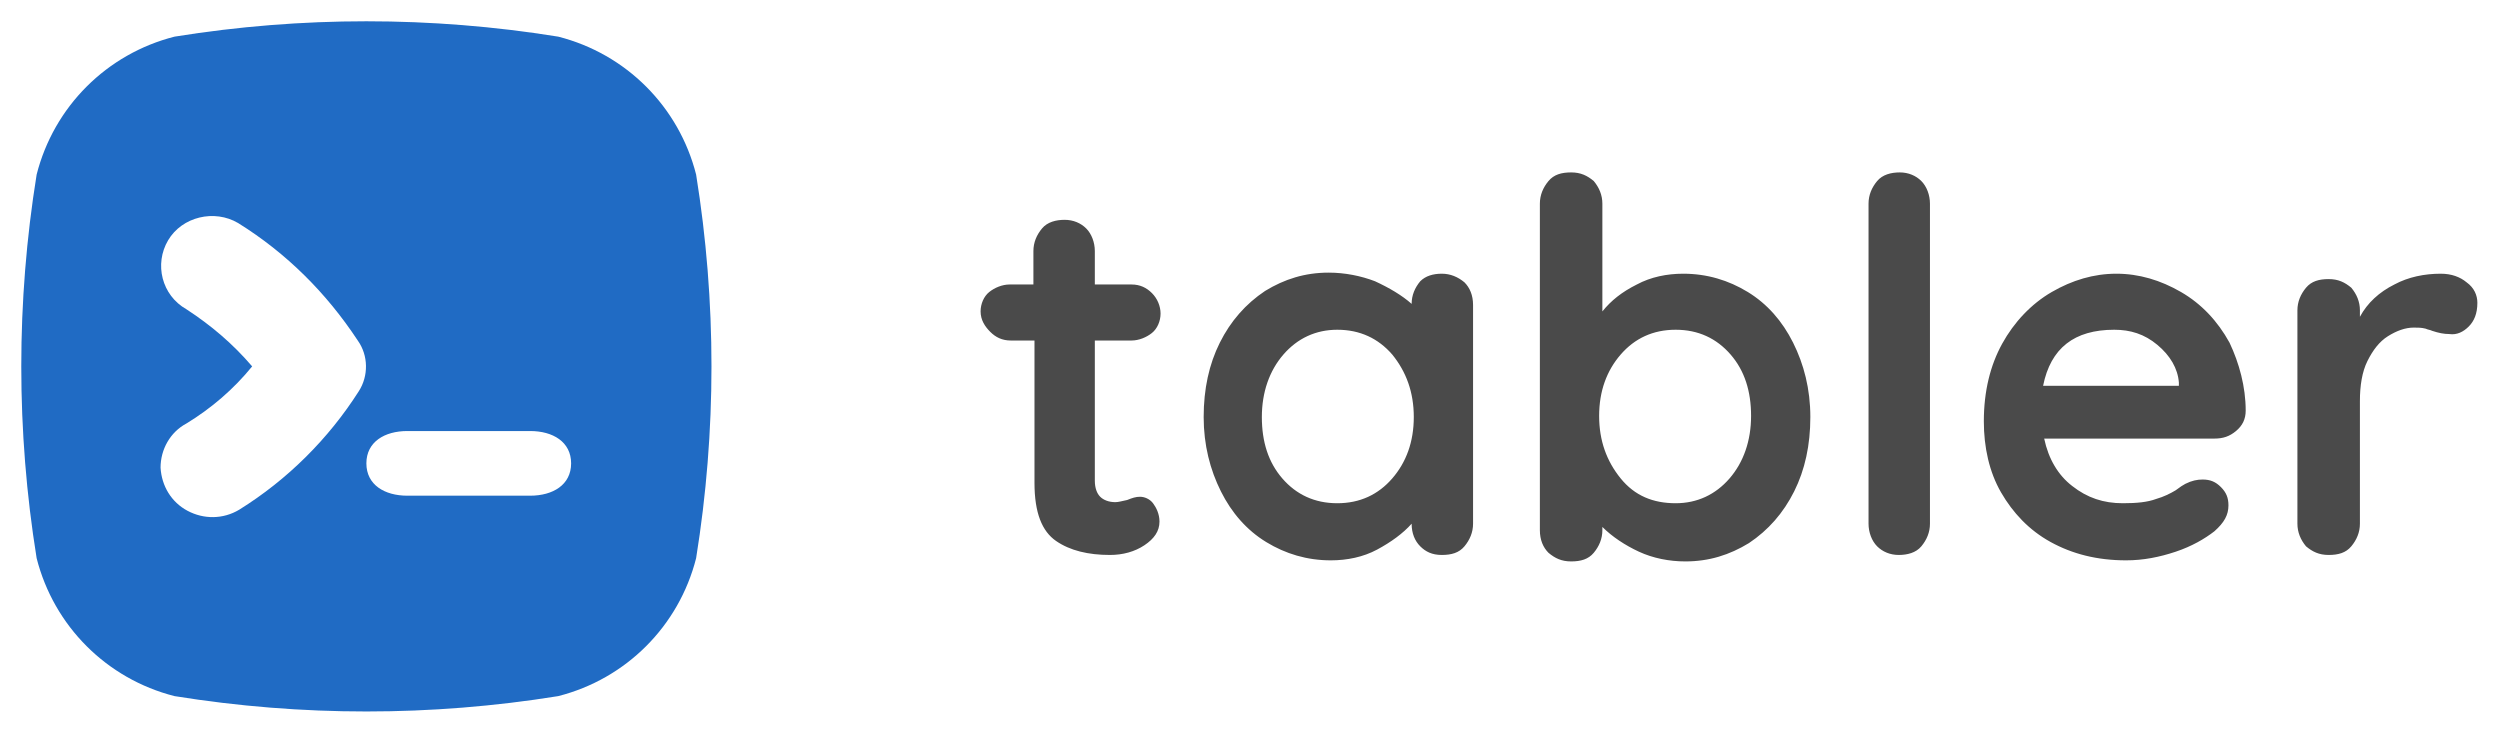
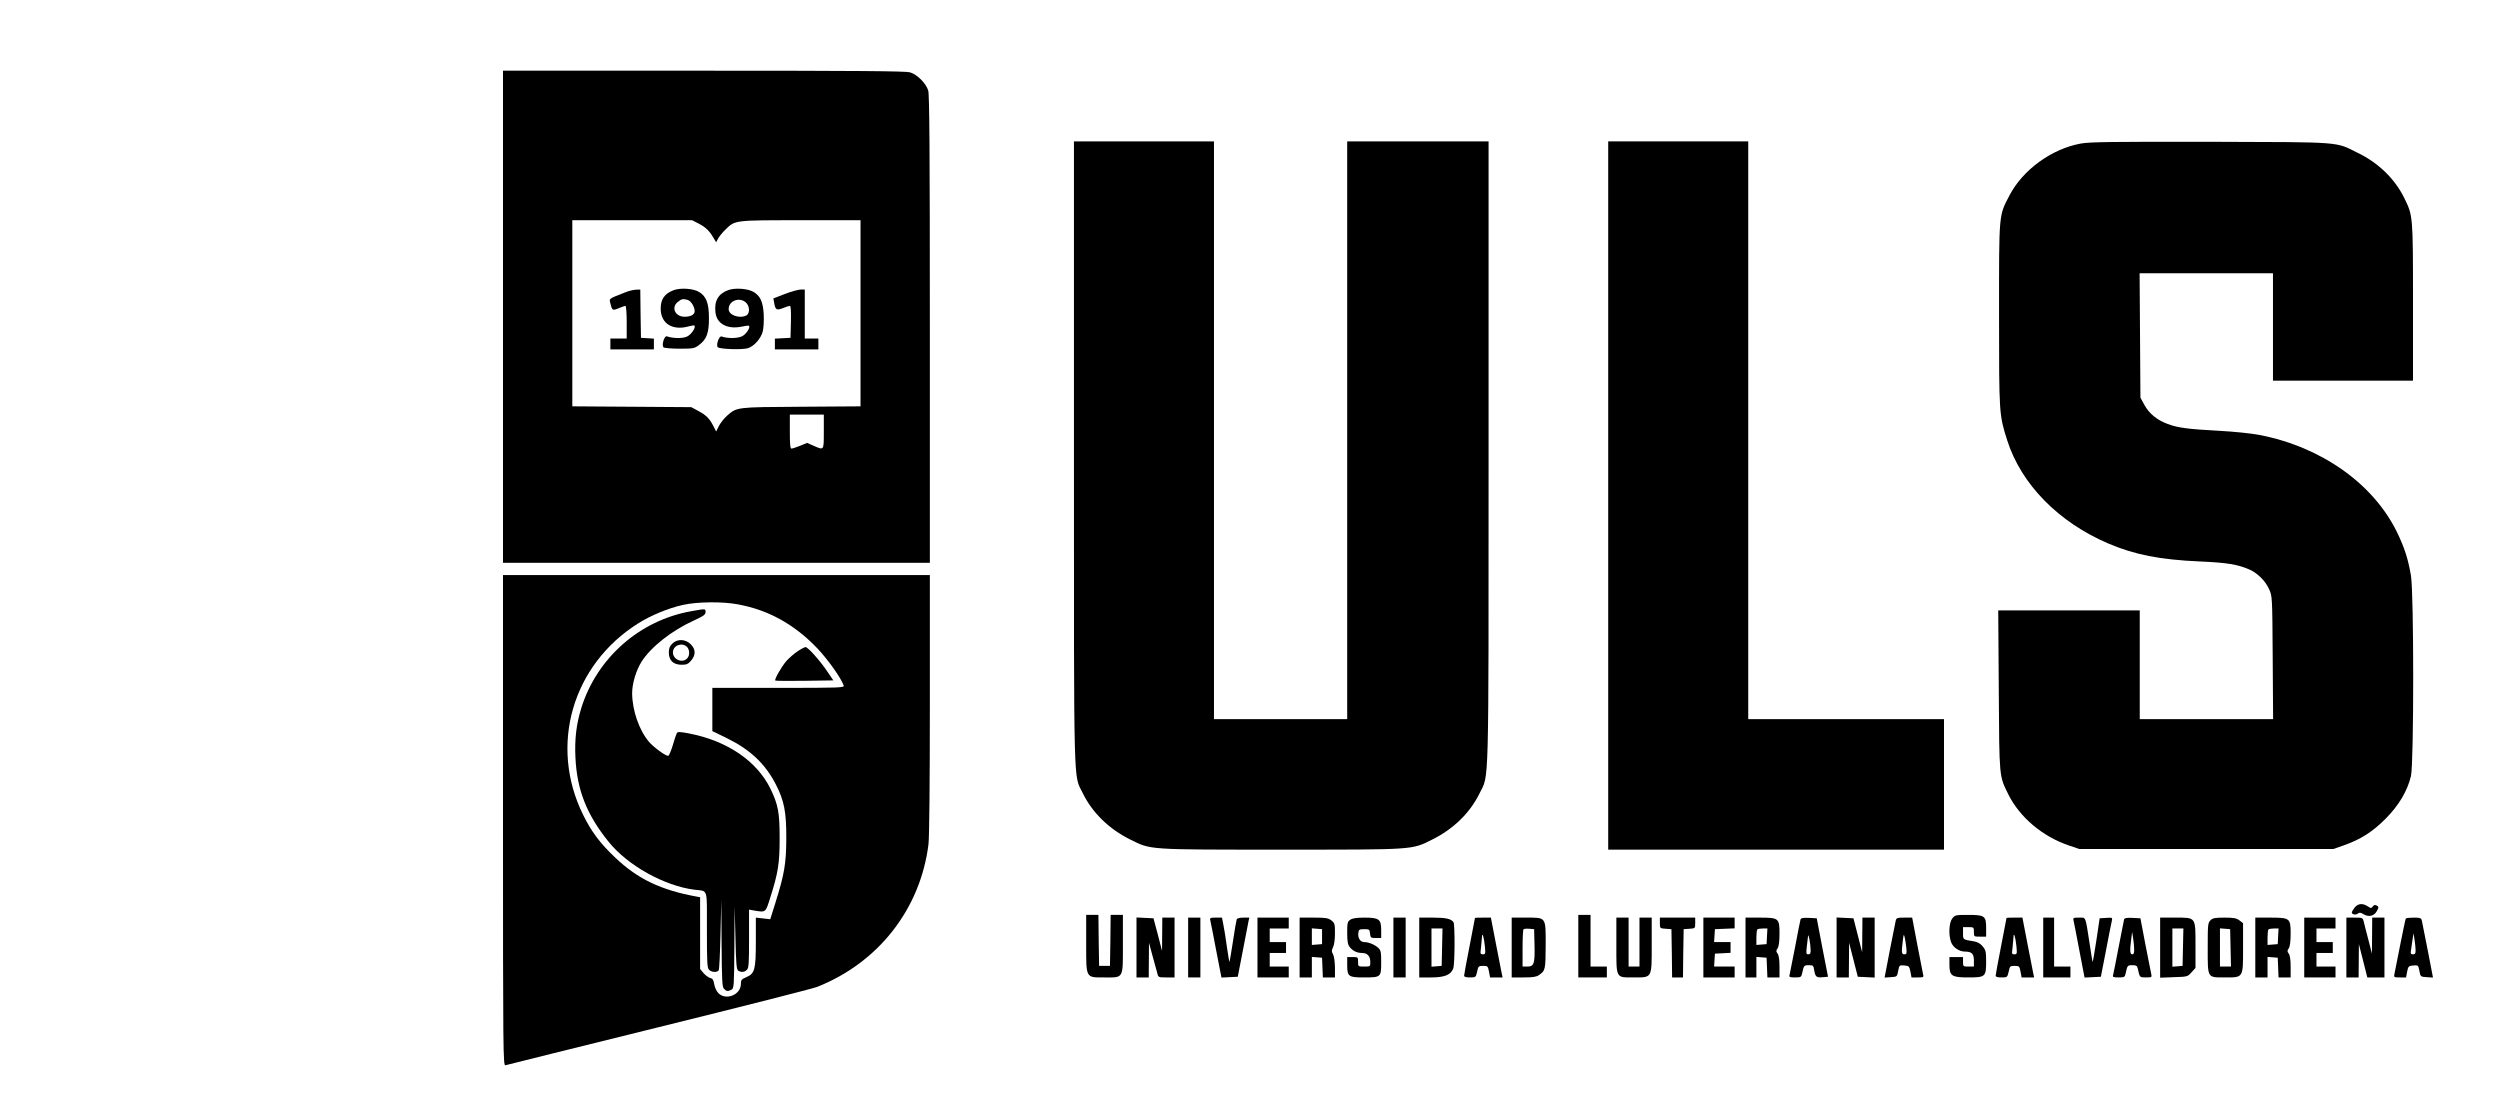
- <svg xmlns="http://www.w3.org/2000/svg" viewBox="0 0 232 68">
-   <path d="M64.6 16.2C63 9.9 58.1 5 51.8 3.4 40 1.5 28 1.5 16.2 3.4 9.9 5 5 9.9 3.4 16.2 1.5 28 1.5 40 3.4 51.8 5 58.1 9.9 63 16.2 64.6c11.8 1.9 23.8 1.9 35.6 0C58.1 63 63 58.1 64.6 51.8c1.9-11.8 1.9-23.8 0-35.6zM33.3 36.3c-2.8 4.4-6.6 8.2-11.1 11-1.5.9-3.3.9-4.8.1s-2.4-2.3-2.5-4c0-1.7.9-3.3 2.4-4.1 2.3-1.4 4.4-3.2 6.1-5.3-1.8-2.1-3.8-3.8-6.1-5.3-2.3-1.3-3-4.2-1.7-6.4s4.3-2.9 6.5-1.6c4.5 2.8 8.2 6.5 11.1 10.9 1 1.4 1 3.3.1 4.7zM49.2 46H37.8c-2.1 0-3.8-1-3.8-3s1.7-3 3.8-3h11.4c2.1 0 3.8 1 3.8 3s-1.7 3-3.8 3z" fill="#206bc4" />
-   <path d="M105.8 46.1c.4 0 .9.2 1.2.6s.6 1 .6 1.7c0 .9-.5 1.6-1.4 2.2s-2 .9-3.2.9c-2 0-3.7-.4-5-1.3s-2-2.6-2-5.4V31.6h-2.2c-.8 0-1.4-.3-1.9-.8s-.9-1.1-.9-1.9c0-.7.3-1.4.8-1.8s1.2-.7 1.9-.7h2.2v-3.1c0-.8.3-1.5.8-2.1s1.3-.8 2.1-.8 1.5.3 2 .8.8 1.3.8 2.1v3.1h3.4c.8 0 1.4.3 1.9.8s.8 1.2.8 1.9-.3 1.4-.8 1.8-1.2.7-1.9.7h-3.4v13c0 .7.2 1.2.5 1.5s.8.5 1.4.5c.3 0 .6-.1 1.1-.2.5-.2.8-.3 1.2-.3zm28-20.7c.8 0 1.5.3 2.1.8.5.5.8 1.2.8 2.1v20.3c0 .8-.3 1.5-.8 2.1-.5.6-1.2.8-2.1.8s-1.5-.3-2-.8-.8-1.2-.8-2.1c-.8.9-1.9 1.7-3.2 2.4-1.3.7-2.8 1-4.3 1-2.2 0-4.2-.6-6-1.7-1.8-1.1-3.2-2.7-4.2-4.7s-1.6-4.3-1.6-6.9c0-2.6.5-4.9 1.5-6.9s2.4-3.6 4.2-4.8c1.8-1.1 3.7-1.7 5.9-1.7 1.5 0 3 .3 4.3.8 1.3.6 2.5 1.3 3.4 2.1 0-.8.3-1.5.8-2.1.5-.5 1.2-.7 2-.7zm-9.7 21.3c2.1 0 3.8-.8 5.1-2.3s2-3.4 2-5.7-.7-4.2-2-5.8c-1.3-1.5-3-2.3-5.1-2.3-2 0-3.7.8-5 2.3-1.3 1.5-2 3.5-2 5.8s.6 4.2 1.9 5.7 3 2.3 5.1 2.3zm32.1-21.3c2.2 0 4.2.6 6 1.7 1.8 1.1 3.2 2.7 4.2 4.7s1.6 4.3 1.6 6.9-.5 4.9-1.5 6.9-2.4 3.6-4.2 4.8c-1.8 1.1-3.7 1.7-5.9 1.7-1.5 0-3-.3-4.3-.9s-2.5-1.4-3.4-2.3v.3c0 .8-.3 1.5-.8 2.1-.5.6-1.2.8-2.1.8s-1.5-.3-2.1-.8c-.5-.5-.8-1.2-.8-2.1V18.9c0-.8.3-1.5.8-2.1.5-.6 1.2-.8 2.1-.8s1.5.3 2.1.8c.5.6.8 1.3.8 2.1v10c.8-1 1.8-1.8 3.2-2.5 1.3-.7 2.8-1 4.3-1zm-.7 21.3c2 0 3.7-.8 5-2.3s2-3.5 2-5.8-.6-4.2-1.9-5.7-3-2.3-5.1-2.3-3.8.8-5.1 2.3-2 3.4-2 5.7.7 4.2 2 5.8c1.3 1.6 3 2.3 5.1 2.3zm23.6 1.9c0 .8-.3 1.5-.8 2.1s-1.3.8-2.1.8-1.5-.3-2-.8-.8-1.3-.8-2.1V18.9c0-.8.3-1.5.8-2.1s1.3-.8 2.1-.8 1.5.3 2 .8.8 1.3.8 2.1v29.7zm29.3-10.5c0 .8-.3 1.4-.9 1.9-.6.5-1.2.7-2 .7h-15.8c.4 1.9 1.3 3.4 2.6 4.4 1.4 1.1 2.9 1.6 4.7 1.6 1.3 0 2.3-.1 3.1-.4.7-.2 1.3-.5 1.8-.8.4-.3.7-.5.9-.6.6-.3 1.1-.4 1.6-.4.7 0 1.2.2 1.7.7s.7 1 .7 1.7c0 .9-.4 1.6-1.3 2.4-.9.7-2.1 1.4-3.6 1.9s-3 .8-4.6.8c-2.7 0-5-.6-7-1.7s-3.5-2.7-4.6-4.6-1.6-4.2-1.6-6.6c0-2.8.6-5.2 1.7-7.2s2.7-3.7 4.6-4.8 3.9-1.7 6-1.7 4.1.6 6 1.7 3.4 2.7 4.5 4.7c.9 1.9 1.5 4.1 1.5 6.3zm-12.2-7.5c-3.7 0-5.9 1.7-6.6 5.2h12.6v-.3c-.1-1.3-.8-2.5-2-3.5s-2.5-1.4-4-1.4zm30.3-5.2c1 0 1.8.3 2.4.8.7.5 1 1.2 1 1.9 0 1-.3 1.7-.8 2.2-.5.5-1.1.8-1.8.7-.5 0-1-.1-1.6-.3-.2-.1-.4-.1-.6-.2-.4-.1-.7-.1-1.1-.1-.8 0-1.6.3-2.4.8s-1.4 1.3-1.9 2.3-.7 2.3-.7 3.7v11.4c0 .8-.3 1.5-.8 2.1-.5.6-1.2.8-2.1.8s-1.5-.3-2.1-.8c-.5-.6-.8-1.3-.8-2.1V28.8c0-.8.3-1.5.8-2.1.5-.6 1.2-.8 2.1-.8s1.5.3 2.1.8c.5.6.8 1.3.8 2.1v.6c.7-1.3 1.8-2.3 3.2-3 1.3-.7 2.8-1 4.3-1z" fill-rule="evenodd" clip-rule="evenodd" fill="#4a4a4a" />
+ <svg xmlns="http://www.w3.org/2000/svg" version="1.0" width="1839pt" height="806pt" viewBox="0 0 1839 806" preserveAspectRatio="xMidYMid meet">
+   <g transform="translate(0,806) scale(0.1,-0.1)" fill="#000000" stroke="none">
+     <path d="M3700 5730 l0 -1810 1570 0 1570 0 0 1716 c0 1329 -3 1726 -12 1758 -16 53 -81 118 -134 134 -32 9 -378 12 -1518 12 l-1476 0 0 -1810z m1438 686 c51 -26 79 -52 110 -105 l20 -33 15 28 c9 16 33 46 54 66 71 69 63 68 553 68 l440 0 0 -684 0 -685 -437 -3 c-483 -3 -471 -2 -547 -68 -20 -18 -46 -51 -58 -74 l-20 -40 -20 39 c-28 56 -55 83 -113 113 l-50 27 -437 3 -438 3 0 685 0 684 440 0 441 0 47 -24z m922 -1531 c0 -141 2 -138 -75 -104 l-48 21 -51 -21 c-28 -11 -57 -21 -64 -21 -9 0 -12 33 -12 125 l0 125 125 0 125 0 0 -125z" />
+     <path d="M4957 5926 c-68 -25 -97 -66 -97 -136 0 -111 88 -165 209 -130 19 5 37 8 39 5 14 -13 -25 -69 -57 -82 -33 -14 -105 -12 -145 3 -19 7 -41 -65 -25 -81 5 -5 57 -10 118 -10 101 0 110 2 143 27 57 43 73 88 73 198 0 110 -20 162 -74 193 -41 25 -135 31 -184 13z m101 -72 c25 -7 52 -51 52 -83 0 -25 -28 -41 -74 -41 -70 0 -101 69 -50 109 29 23 36 24 72 15z" />
+     <path d="M5357 5926 c-74 -27 -104 -80 -94 -164 9 -84 87 -126 192 -105 27 6 52 9 54 7 13 -12 -19 -61 -49 -77 -33 -17 -109 -18 -152 -2 -18 7 -43 -64 -28 -79 15 -15 183 -20 223 -7 46 16 93 69 108 123 6 24 9 79 7 124 -5 93 -25 138 -76 167 -42 25 -136 31 -185 13z m136 -98 c23 -28 22 -74 -2 -88 -50 -26 -131 1 -131 46 0 66 89 94 133 42z" />
+     <path d="M4598 5909 c-126 -50 -118 -42 -106 -88 12 -46 14 -47 65 -26 19 8 39 15 44 15 5 0 9 -54 9 -120 l0 -120 -60 0 -60 0 0 -40 0 -40 160 0 160 0 0 39 0 40 -47 3 -48 3 -3 178 -2 177 -33 -1 c-17 -1 -53 -9 -79 -20z" />
+     <path d="M5772 5897 l-83 -32 6 -35 c9 -50 18 -55 65 -36 22 9 45 16 51 16 6 0 9 -43 7 -117 l-3 -118 -57 -3 -58 -3 0 -39 0 -40 160 0 160 0 0 40 0 40 -50 0 -50 0 0 180 0 180 -32 0 c-18 -1 -70 -15 -116 -33z" />
+     <path d="M7900 4728 c0 -2530 -4 -2361 64 -2501 71 -145 193 -265 351 -343 153 -76 120 -74 1110 -74 990 0 957 -2 1110 74 157 78 279 197 349 341 70 143 66 -25 66 2510 l0 2285 -520 0 -520 0 0 -2125 0 -2125 -490 0 -490 0 0 2125 0 2125 -515 0 -515 0 0 -2292z" />
+     <path d="M11830 4415 l0 -2605 1235 0 1235 0 0 480 0 480 -720 0 -720 0 0 2125 0 2125 -515 0 -515 0 0 -2605z" />
+     <path d="M15306 7004 c-214 -39 -426 -193 -524 -381 -80 -153 -77 -124 -77 -878 0 -730 0 -735 60 -924 103 -323 377 -603 746 -760 191 -81 376 -118 669 -131 205 -9 280 -22 366 -59 61 -27 118 -84 145 -144 24 -52 24 -53 27 -504 l3 -453 -491 0 -490 0 0 400 0 400 -521 0 -520 0 4 -587 c4 -650 2 -628 71 -768 84 -167 249 -307 441 -373 l80 -27 935 0 935 0 80 28 c121 43 209 99 305 196 96 97 159 203 185 312 22 96 22 1345 0 1475 -22 127 -48 206 -103 320 -175 357 -556 626 -1009 714 -62 12 -188 25 -298 31 -227 12 -305 22 -379 50 -79 29 -136 76 -171 139 l-30 55 -3 458 -3 457 491 0 490 0 0 -395 0 -395 515 0 515 0 0 578 c0 639 0 635 -65 767 -68 138 -188 256 -340 330 -170 84 -100 79 -1085 82 -725 1 -889 -1 -954 -13z" />
+     <path d="M3700 2024 c0 -1715 1 -1805 18 -1800 9 3 517 129 1127 280 611 151 1135 284 1165 296 453 179 761 575 820 1050 6 53 10 438 10 1032 l0 948 -1570 0 -1570 0 0 -1806z m1730 1590 c226 -42 416 -149 583 -324 79 -84 171 -213 193 -272 6 -17 -21 -18 -480 -18 l-486 0 0 -159 0 -159 113 -55 c168 -84 275 -185 353 -335 63 -122 79 -206 78 -402 -1 -184 -14 -260 -81 -474 l-37 -118 -53 6 -53 6 0 -175 c0 -208 -8 -237 -70 -263 -35 -15 -40 -21 -40 -50 0 -79 -109 -124 -165 -68 -14 14 -27 42 -31 65 -5 32 -12 43 -30 47 -13 4 -35 20 -49 36 l-25 30 0 264 0 264 -22 4 c-266 48 -437 130 -603 288 -110 104 -174 189 -235 313 -253 510 -81 1106 407 1411 90 57 219 110 325 134 106 24 295 26 408 4z" />
+     <path d="M5085 3564 c-379 -67 -692 -342 -808 -709 -37 -119 -51 -230 -44 -369 11 -236 83 -419 243 -617 140 -175 411 -326 634 -354 100 -12 90 20 90 -295 0 -240 2 -281 16 -294 19 -19 60 -21 71 -3 4 6 10 127 13 267 l6 255 2 -322 c2 -277 4 -324 18 -337 18 -19 28 -20 55 -6 18 10 19 26 21 313 l2 302 6 -233 c4 -192 8 -234 20 -242 22 -14 47 -12 64 6 14 13 16 48 16 229 l0 214 38 -7 c86 -14 83 -17 118 95 58 183 69 251 69 438 0 188 -11 246 -67 362 -101 206 -319 354 -601 408 -63 12 -82 13 -88 3 -4 -7 -18 -47 -30 -90 -13 -43 -28 -78 -34 -78 -21 0 -105 62 -141 103 -73 86 -123 231 -124 358 0 70 29 168 69 231 69 109 221 229 386 304 70 32 85 43 85 62 0 25 2 25 -105 6z" />
+     <path d="M4945 3325 c-19 -18 -25 -35 -25 -65 0 -58 33 -90 94 -90 37 0 48 5 70 31 35 41 34 83 -3 120 -39 39 -100 41 -136 4z m107 -22 c22 -20 24 -66 2 -87 -36 -37 -104 -7 -104 45 0 50 64 76 102 42z" />
+     <path d="M5867 3269 c-26 -17 -63 -50 -83 -72 -36 -42 -89 -135 -81 -143 2 -3 99 -3 216 -2 l211 3 -44 65 c-52 78 -143 180 -160 180 -7 0 -34 -14 -59 -31z" />
+     <path d="M17321 1384 c-12 -15 -21 -31 -21 -36 0 -15 30 -21 45 -8 11 9 20 8 43 -6 39 -22 77 -12 97 26 14 26 14 30 -2 39 -12 6 -20 5 -29 -7 -11 -15 -14 -14 -37 1 -38 25 -72 21 -96 -9z" />
+     <path d="M7990 1120 c0 -261 -6 -250 138 -250 139 0 132 -13 132 248 l0 212 -45 0 -45 0 -2 -187 -3 -188 -40 0 -40 0 -3 188 -2 187 -45 0 -45 0 0 -210z" />
+     <path d="M11610 1100 l0 -230 105 0 105 0 0 40 0 40 -60 0 -60 0 0 190 0 190 -45 0 -45 0 0 -230z" />
+     <path d="M14361 1304 c-25 -32 -29 -126 -7 -179 16 -37 60 -65 101 -65 49 0 65 -16 65 -65 l0 -45 -40 0 c-39 0 -40 1 -40 35 l0 35 -50 0 -50 0 0 -55 c0 -84 16 -95 138 -95 127 0 132 5 132 118 0 72 -3 84 -26 111 -16 20 -38 32 -62 36 -85 14 -82 12 -82 60 l0 45 40 0 c39 0 40 -1 40 -35 0 -35 0 -35 45 -35 l45 0 0 63 c0 90 -10 97 -133 97 -91 0 -96 -1 -116 -26z" />
+     <path d="M8360 1090 l0 -220 45 0 45 0 1 128 1 127 27 -100 c15 -55 31 -112 35 -127 6 -27 9 -28 66 -28 l60 0 0 220 0 220 -45 0 -45 0 -1 -122 -1 -123 -31 120 -32 120 -62 3 -63 3 0 -221z" />
+     <path d="M8740 1090 l0 -220 45 0 45 0 0 220 0 220 -45 0 -45 0 0 -220z" />
+     <path d="M8903 1290 c3 -11 22 -110 43 -220 l39 -201 60 3 60 3 36 185 c19 102 38 200 42 218 l7 32 -44 0 c-29 0 -46 -5 -49 -14 -3 -8 -16 -82 -28 -165 -13 -83 -24 -149 -25 -148 -2 1 -10 52 -19 112 -8 61 -20 134 -26 163 l-10 52 -46 0 c-40 0 -45 -2 -40 -20z" />
+     <path d="M9250 1090 l0 -220 115 0 115 0 0 40 0 40 -70 0 -70 0 0 50 0 50 60 0 60 0 0 40 0 40 -60 0 -60 0 0 50 0 50 70 0 70 0 0 40 0 40 -115 0 -115 0 0 -220z" />
+     <path d="M9560 1090 l0 -220 45 0 45 0 0 76 0 75 38 -3 37 -3 3 -72 3 -73 44 0 45 0 0 73 c-1 42 -6 82 -14 97 -12 21 -12 29 0 52 8 16 14 57 14 102 0 69 -2 76 -26 95 -23 18 -41 21 -130 21 l-104 0 0 -220z m165 80 l0 -55 -37 -3 -38 -3 0 61 0 61 38 -3 37 -3 0 -55z" />
+     <path d="M9932 1294 c-20 -14 -22 -24 -22 -97 0 -63 5 -87 18 -103 23 -29 54 -44 91 -44 39 0 61 -23 61 -66 0 -34 0 -34 -45 -34 -45 0 -45 0 -45 35 0 34 -1 35 -40 35 l-40 0 0 -59 c0 -84 10 -91 121 -91 127 0 129 1 129 109 0 78 -2 90 -22 109 -27 24 -70 42 -103 42 -29 0 -48 30 -43 68 3 24 7 27 43 27 38 0 40 -2 43 -32 3 -31 6 -33 43 -33 l39 0 0 59 c0 80 -16 91 -125 91 -57 0 -87 -5 -103 -16z" />
+     <path d="M10250 1090 l0 -220 45 0 45 0 0 220 0 220 -45 0 -45 0 0 -220z" />
+     <path d="M10440 1090 l0 -220 88 0 c98 0 145 19 162 66 12 29 13 324 2 340 -16 25 -56 34 -151 34 l-101 0 0 -220z m168 3 l-3 -138 -37 -3 -38 -3 0 140 0 141 40 0 41 0 -3 -137z" />
+     <path d="M10850 1308 c0 -2 -18 -95 -40 -208 -22 -112 -40 -210 -40 -217 0 -9 15 -13 43 -13 43 0 43 1 53 43 8 40 11 42 44 42 33 0 35 -2 43 -42 l8 -43 46 0 46 0 -7 33 c-4 17 -23 116 -43 220 l-36 187 -58 0 c-33 0 -59 -1 -59 -2z m73 -210 c5 -54 4 -58 -15 -58 -19 0 -20 4 -14 46 3 26 6 61 7 78 1 47 15 5 22 -66z" />
+     <path d="M11120 1090 l0 -220 88 0 c66 0 94 4 112 17 48 33 49 39 50 220 0 211 6 203 -147 203 l-103 0 0 -220z m168 17 c3 -137 -4 -157 -53 -157 l-35 0 0 133 c0 74 3 137 7 141 4 4 23 6 43 4 l35 -3 3 -118z" />
+     <path d="M11890 1107 c0 -248 -6 -237 128 -237 137 0 132 -8 132 240 l0 200 -45 0 -45 0 0 -180 0 -180 -40 0 -40 0 0 180 0 180 -45 0 -45 0 0 -203z" />
+     <path d="M12210 1271 c0 -40 0 -40 43 -43 l42 -3 3 -177 2 -178 40 0 40 0 2 178 3 177 43 3 c42 3 42 3 42 43 l0 39 -130 0 -130 0 0 -39z" />
+     <path d="M12530 1090 l0 -220 115 0 115 0 0 40 0 40 -76 0 -75 0 3 48 3 47 58 3 57 3 0 39 0 40 -61 0 -60 0 3 48 3 47 73 3 72 3 0 39 0 40 -115 0 -115 0 0 -220z" />
+     <path d="M12840 1090 l0 -220 40 0 40 0 0 76 0 75 38 -3 37 -3 3 -72 3 -73 44 0 45 0 0 78 c0 51 -5 85 -14 97 -12 17 -12 22 0 39 9 14 14 49 14 108 0 114 -5 118 -147 118 l-103 0 0 -220z m158 83 l-3 -58 -37 -3 -38 -3 0 54 c0 29 3 57 7 60 3 4 22 7 40 7 l34 0 -3 -57z" />
+     <path d="M13245 1298 c-2 -7 -21 -98 -40 -203 -20 -104 -39 -198 -41 -207 -5 -15 2 -18 40 -18 42 0 46 2 52 28 13 61 14 62 50 62 32 0 34 -2 40 -41 8 -45 16 -52 66 -47 l35 3 -42 215 -41 215 -57 3 c-40 2 -59 -1 -62 -10z m74 -225 c1 -25 -3 -33 -17 -33 -16 0 -17 6 -11 58 4 31 8 66 9 77 3 25 18 -58 19 -102z" />
+     <path d="M13510 1090 l0 -220 45 0 45 0 1 128 1 127 32 -125 32 -125 62 -3 62 -3 0 221 0 220 -45 0 -45 0 -1 -127 -1 -128 -32 125 -32 125 -62 3 -62 3 0 -221z" />
+     <path d="M13945 1288 c-3 -13 -23 -112 -44 -221 l-38 -198 46 3 c45 3 46 3 54 46 8 42 9 43 45 40 34 -3 37 -6 45 -45 l8 -43 46 0 c40 0 45 2 40 19 -2 11 -22 110 -43 220 l-38 201 -58 0 c-51 0 -58 -2 -63 -22z m78 -200 c4 -42 2 -48 -14 -48 -21 0 -23 13 -12 100 6 49 7 52 14 25 4 -16 9 -51 12 -77z" />
+     <path d="M14760 1308 c0 -2 -18 -95 -40 -208 -22 -112 -40 -210 -40 -217 0 -9 15 -13 43 -13 43 0 43 1 53 43 8 40 11 42 44 42 33 0 35 -2 43 -42 l8 -43 46 0 46 0 -7 33 c-4 17 -23 116 -43 220 l-36 187 -58 0 c-33 0 -59 -1 -59 -2z m73 -210 c5 -54 4 -58 -15 -58 -19 0 -20 4 -14 46 3 26 6 61 7 78 1 47 15 5 22 -66z" />
+     <path d="M15030 1090 l0 -220 100 0 100 0 0 40 0 40 -60 0 -60 0 0 180 0 180 -40 0 -40 0 0 -220z" />
+     <path d="M15253 1288 c3 -13 23 -112 43 -221 l38 -198 60 3 60 3 38 195 c20 107 40 205 43 218 5 22 3 23 -42 20 l-48 -3 -24 -162 c-14 -90 -26 -161 -27 -160 -2 2 -12 63 -23 137 -32 206 -25 190 -78 190 -42 0 -45 -2 -40 -22z" />
+     <path d="M15625 1298 c-2 -7 -20 -98 -40 -203 -20 -104 -38 -198 -41 -207 -5 -15 1 -18 40 -18 42 0 46 2 52 28 13 61 14 62 49 62 30 0 36 -4 41 -27 14 -64 13 -63 60 -63 41 0 44 2 39 23 -3 12 -22 110 -43 217 l-37 195 -58 3 c-40 2 -59 -1 -62 -10z m74 -220 c1 -27 -3 -38 -14 -38 -17 0 -19 25 -8 110 l7 55 7 -45 c4 -25 8 -62 8 -82z" />
+     <path d="M15890 1089 l0 -221 101 4 c99 3 101 3 130 36 l29 32 0 165 c0 212 5 205 -150 205 l-110 0 0 -221z m168 4 l-3 -138 -37 -3 -38 -3 0 140 0 141 40 0 41 0 -3 -137z" />
+     <path d="M16260 1290 c-19 -19 -20 -33 -20 -203 0 -226 -5 -217 128 -217 135 0 132 -5 132 219 l0 180 -26 20 c-22 17 -41 21 -110 21 -71 0 -87 -3 -104 -20z m148 -202 l3 -138 -41 0 -40 0 0 141 0 140 38 -3 37 -3 3 -137z" />
+     <path d="M16590 1090 l0 -220 45 0 45 0 0 76 0 75 38 -3 37 -3 3 -72 3 -73 44 0 45 0 0 78 c0 51 -5 85 -14 97 -12 17 -12 22 0 39 9 14 14 49 14 108 0 114 -5 118 -152 118 l-108 0 0 -220z m168 83 l-3 -58 -37 -3 -38 -3 0 54 c0 29 3 57 7 60 3 4 22 7 40 7 l34 0 -3 -57z" />
+     <path d="M16950 1090 l0 -220 115 0 115 0 0 40 0 40 -70 0 -70 0 0 50 0 50 60 0 60 0 0 40 0 40 -60 0 -60 0 0 50 0 50 70 0 70 0 0 40 0 40 -115 0 -115 0 0 -220z" />
+     <path d="M17260 1090 l0 -220 45 0 45 0 1 123 1 122 31 -122 31 -123 63 0 63 0 0 220 0 220 -45 0 -45 0 -1 -132 -1 -133 -27 105 c-15 58 -31 117 -34 133 -7 26 -10 27 -67 27 l-60 0 0 -220z" />
+     <path d="M17697 1303 c-3 -5 -21 -93 -42 -198 -20 -104 -39 -200 -42 -212 -5 -21 -2 -23 40 -23 l46 0 8 43 c8 39 11 42 45 45 36 3 37 2 45 -40 8 -43 9 -43 54 -46 l46 -3 -38 198 c-21 109 -41 208 -44 221 -5 19 -12 22 -60 22 -29 0 -56 -3 -58 -7z m72 -230 c1 -26 -3 -33 -19 -33 -16 0 -19 5 -15 28 2 15 7 50 11 77 l8 50 7 -45 c4 -25 8 -60 8 -77z" />
+   </g>
</svg>
